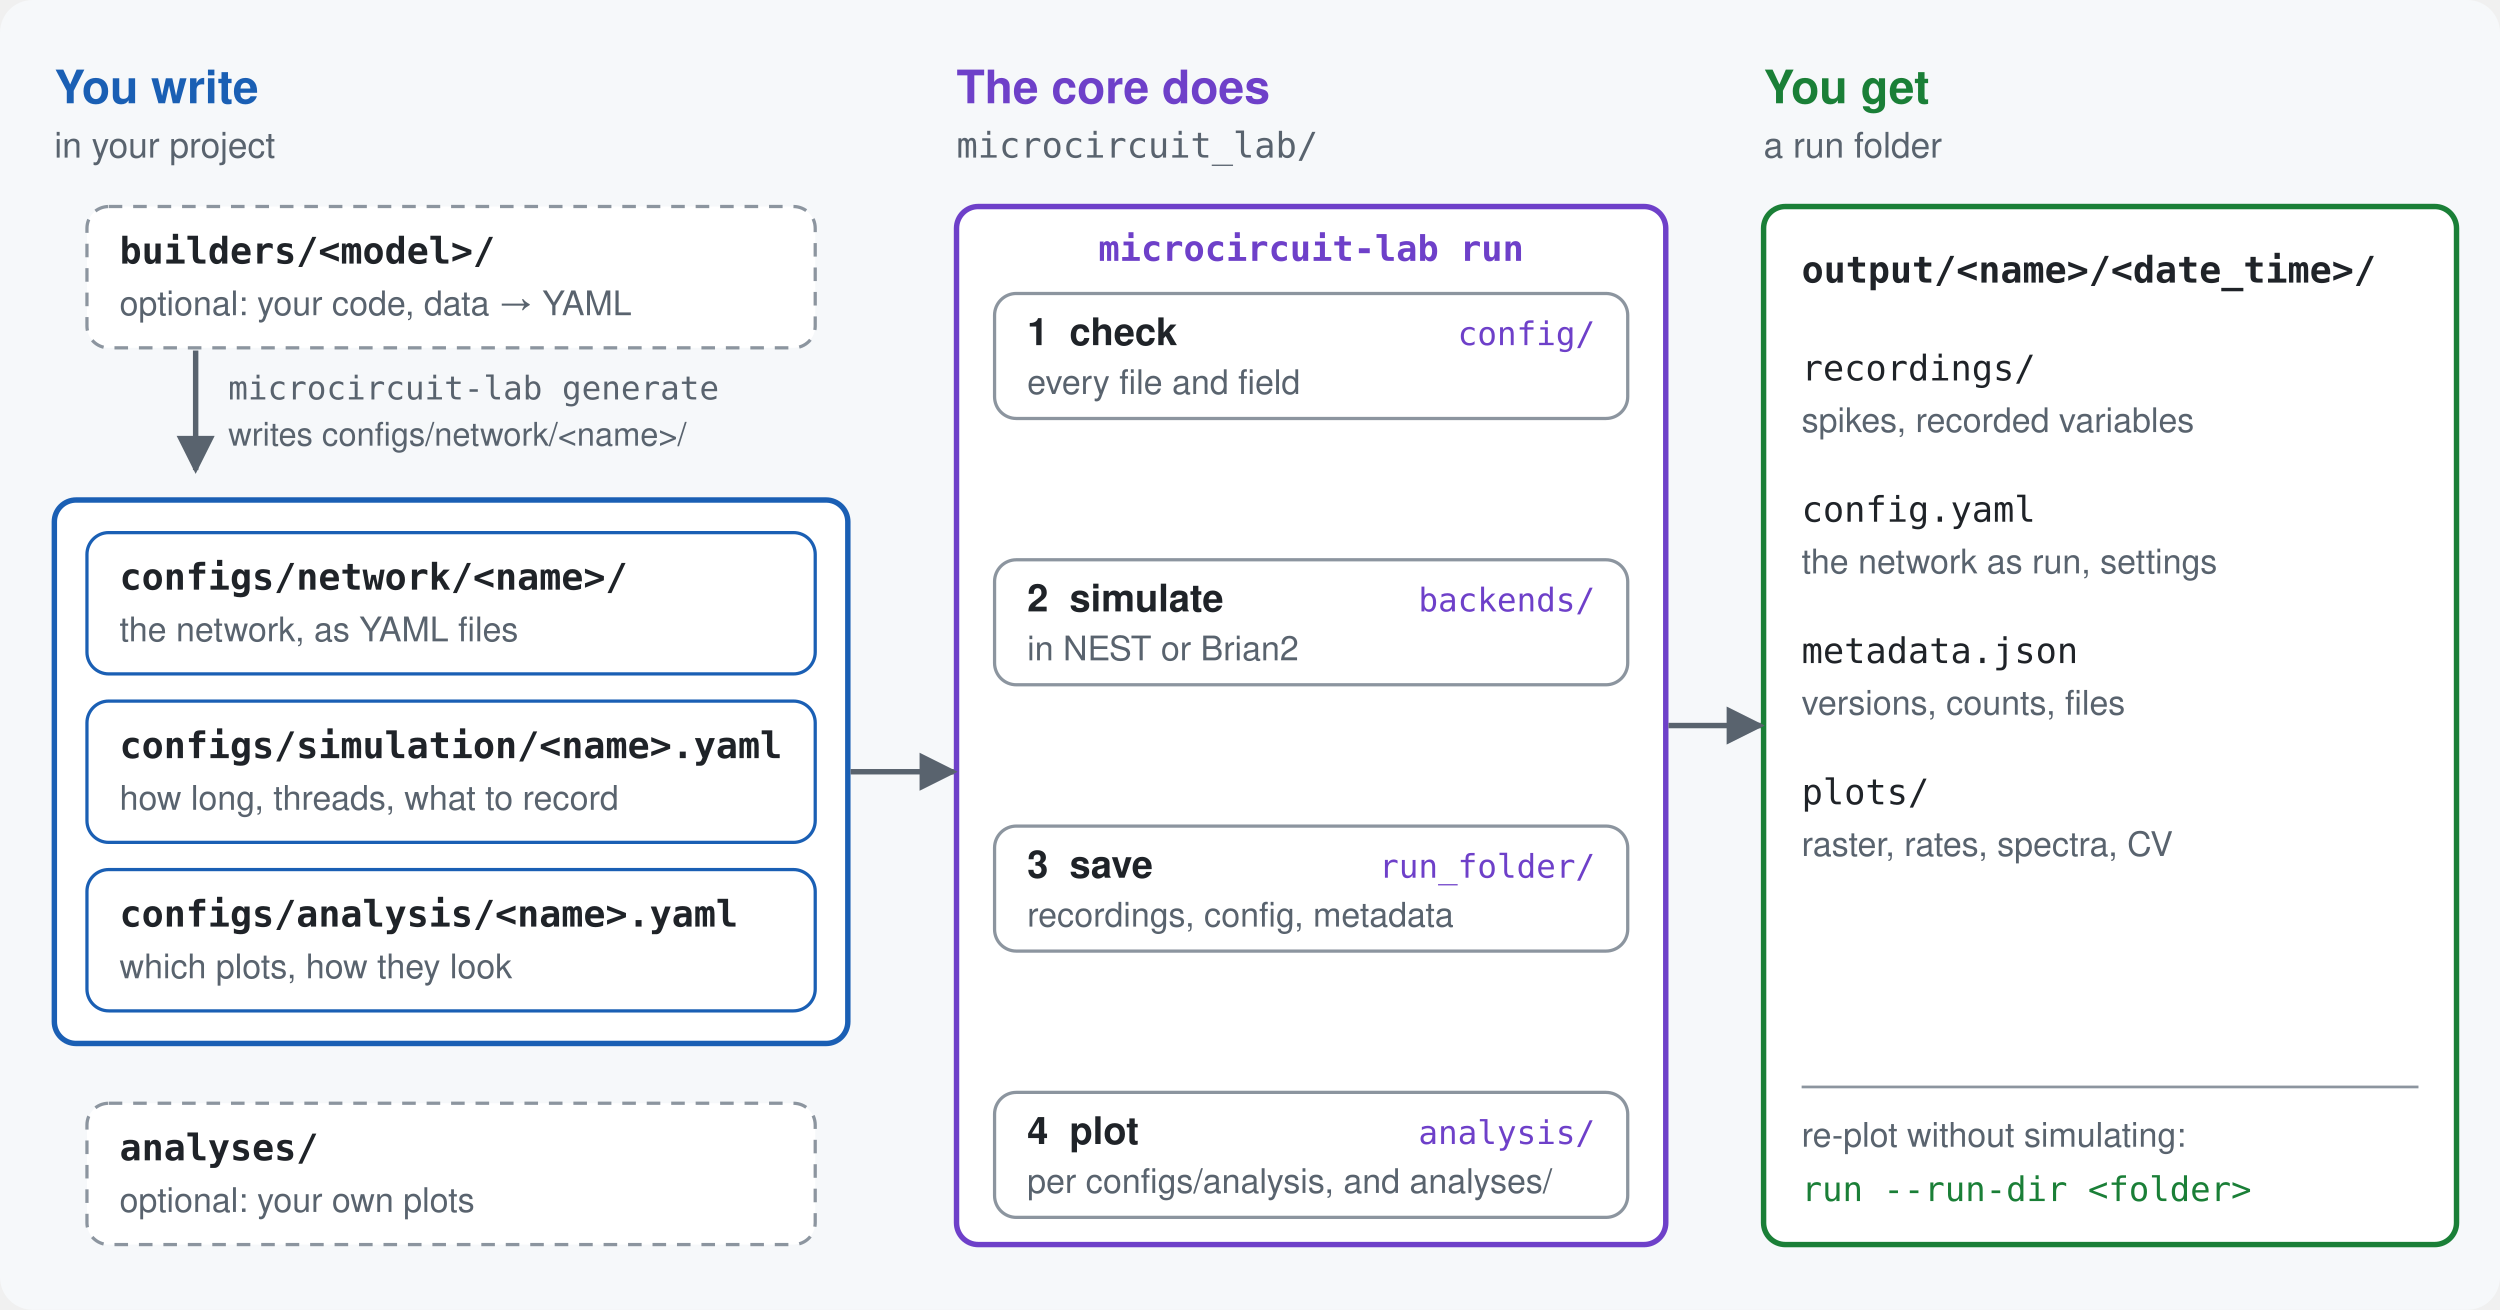
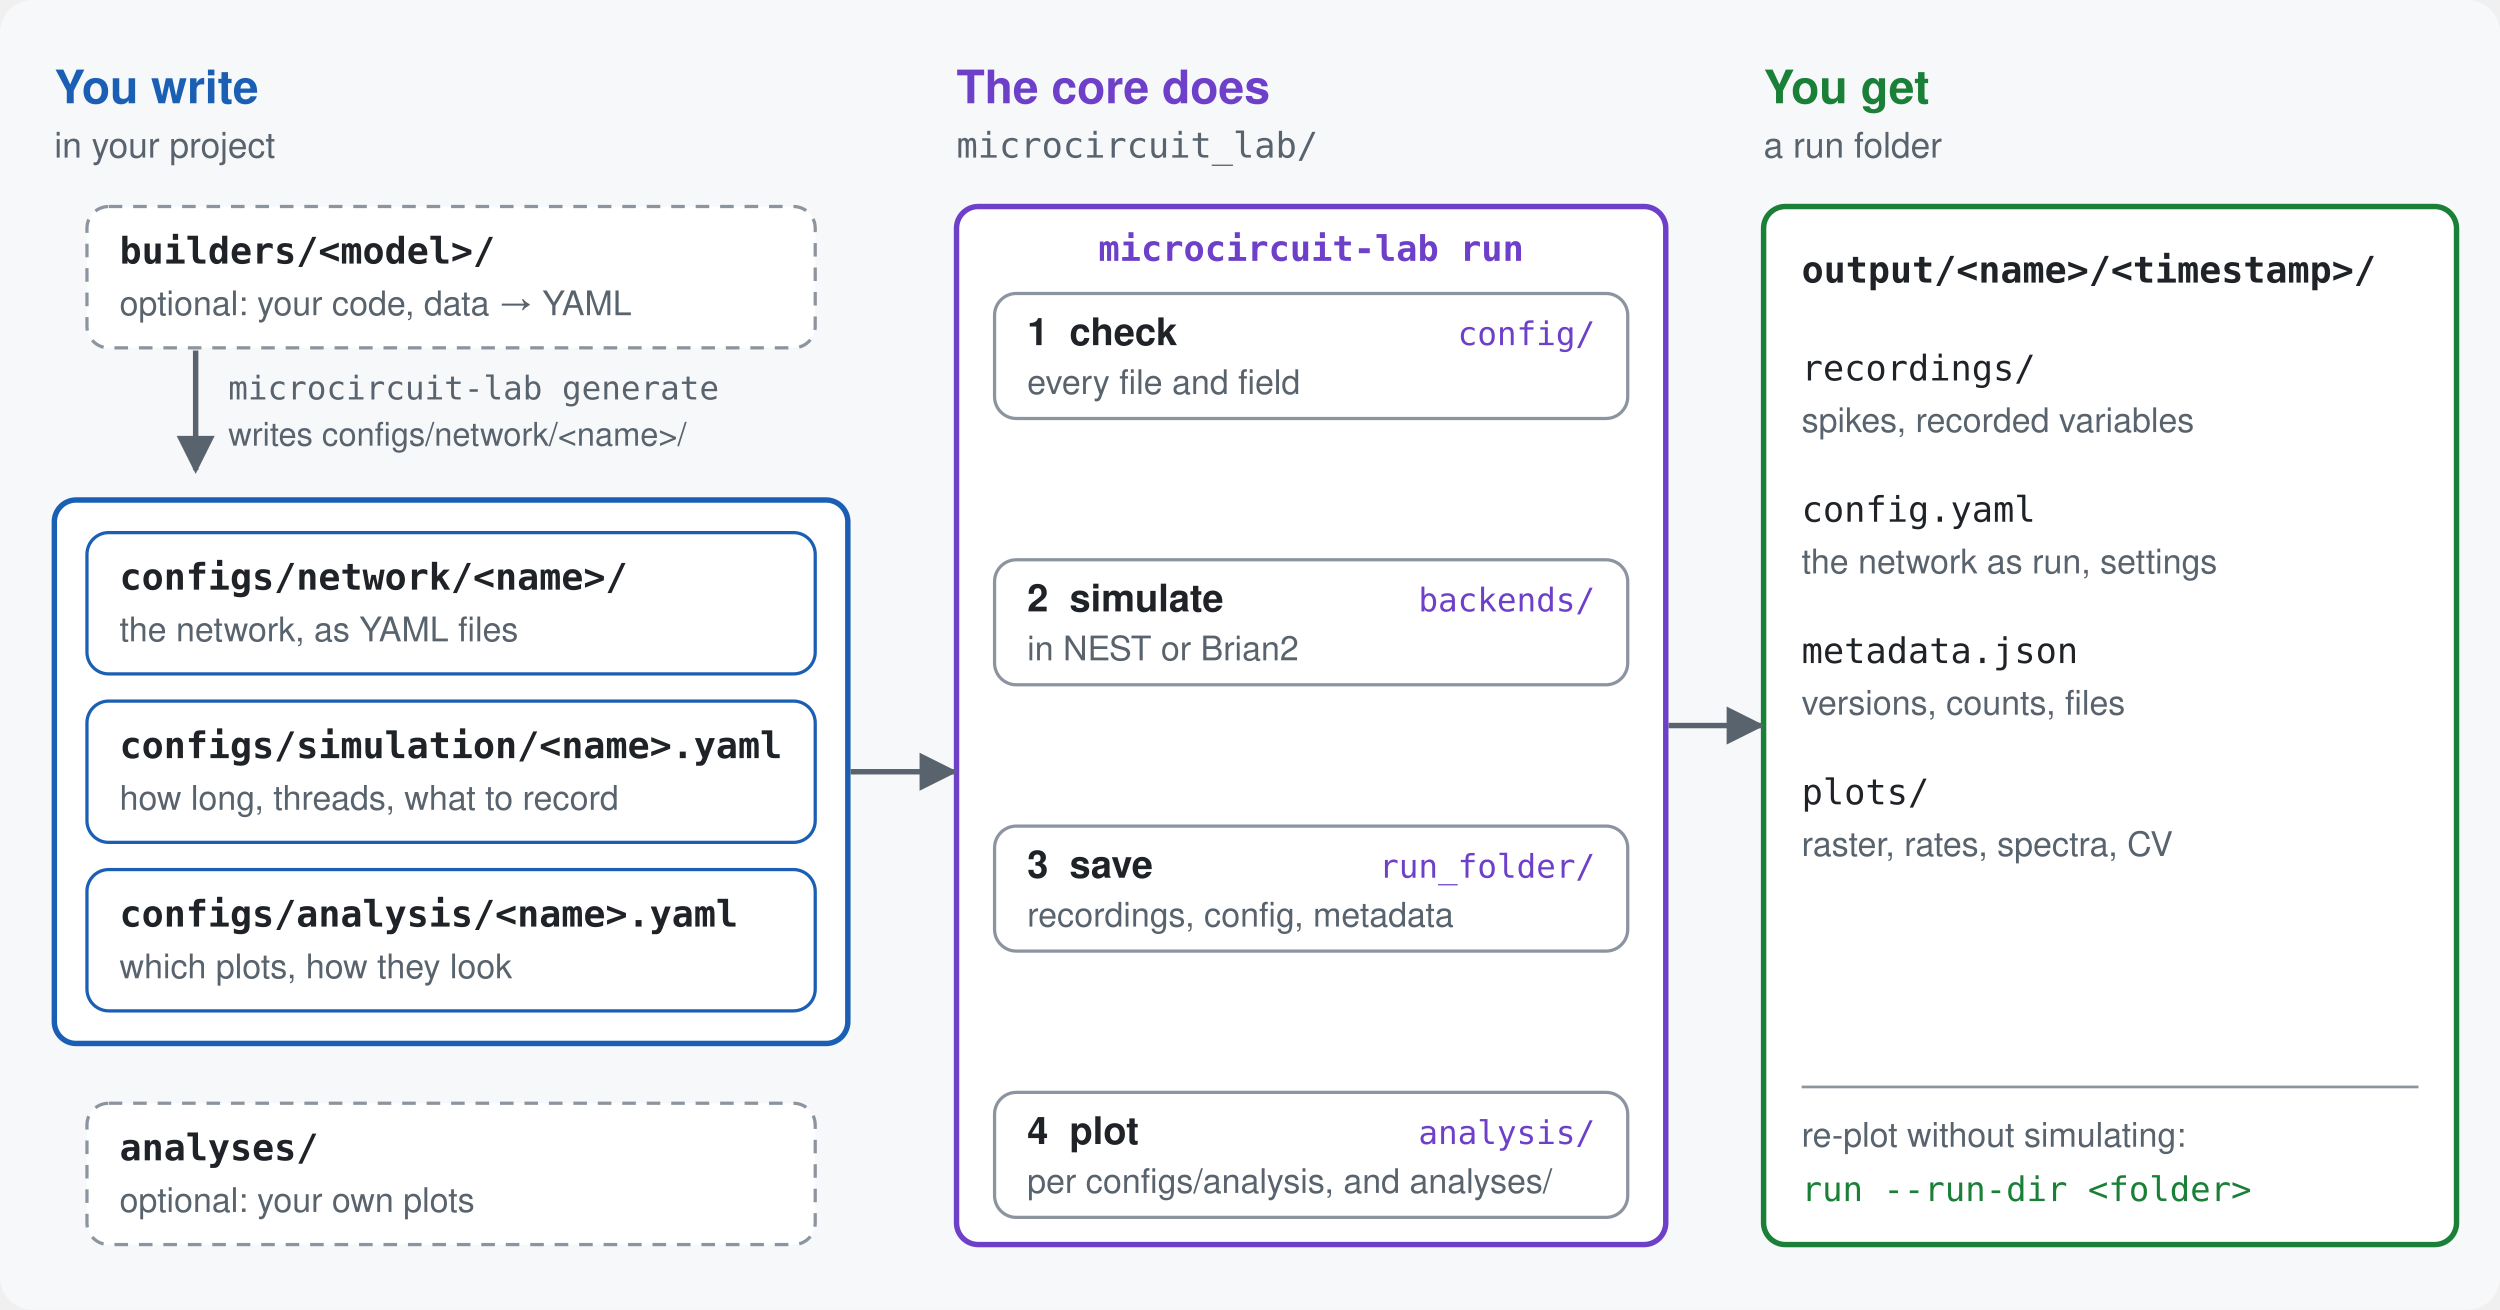
<svg xmlns="http://www.w3.org/2000/svg" width="920" height="482" viewBox="0 0 920 482" role="img" aria-label="What you write, what the core does when you run it, and what you get">
  <defs>
    <marker id="head" viewBox="0 0 10 10" refX="9" refY="5" markerWidth="7" markerHeight="7" orient="auto-start-reverse">
      <path d="M0 0 L10 5 L0 10 z" fill="#59636e" />
    </marker>
  </defs>
  <rect width="920" height="482" rx="12" fill="#f6f8fa" />
  <rect x="20" y="184" width="292" height="200" rx="8" fill="#ffffff" stroke="#1a5fb4" stroke-width="2" />
  <text x="20" y="38" font-family="-apple-system, 'Segoe UI', Helvetica, Arial, sans-serif" font-size="17" font-weight="700" fill="#1a5fb4" text-anchor="start" xml:space="preserve">You write</text>
  <text x="20" y="58" font-family="-apple-system, 'Segoe UI', Helvetica, Arial, sans-serif" font-size="13" font-weight="400" fill="#59636e" text-anchor="start" xml:space="preserve">in your project</text>
  <text x="352" y="38" font-family="-apple-system, 'Segoe UI', Helvetica, Arial, sans-serif" font-size="17" font-weight="700" fill="#6e40c9" text-anchor="start" xml:space="preserve">The core does</text>
  <text x="352" y="58" font-family="ui-monospace, SFMono-Regular, Menlo, Consolas, 'DejaVu Sans Mono', monospace" font-size="13" font-weight="400" fill="#59636e" text-anchor="start" xml:space="preserve">microcircuit_lab/</text>
  <text x="649" y="38" font-family="-apple-system, 'Segoe UI', Helvetica, Arial, sans-serif" font-size="17" font-weight="700" fill="#1a7f37" text-anchor="start" xml:space="preserve">You get</text>
  <text x="649" y="58" font-family="-apple-system, 'Segoe UI', Helvetica, Arial, sans-serif" font-size="13" font-weight="400" fill="#59636e" text-anchor="start" xml:space="preserve">a run folder</text>
  <rect x="32" y="76" width="268" height="52" rx="8" fill="#ffffff" stroke="#8c959f" stroke-width="1.2" stroke-dasharray="5 4" />
  <text x="44" y="97" font-family="ui-monospace, SFMono-Regular, Menlo, Consolas, 'DejaVu Sans Mono', monospace" font-size="13.5" font-weight="700" fill="#1f2328" text-anchor="start" xml:space="preserve">builders/&lt;model&gt;/</text>
  <text x="44" y="116" font-family="-apple-system, 'Segoe UI', Helvetica, Arial, sans-serif" font-size="12.5" font-weight="400" fill="#59636e" text-anchor="start" xml:space="preserve">optional: your code, data → YAML</text>
  <path d="M72 129 L72 173" stroke="#59636e" stroke-width="2" fill="none" marker-end="url(#head)" />
  <text x="84" y="147" font-family="ui-monospace, SFMono-Regular, Menlo, Consolas, 'DejaVu Sans Mono', monospace" font-size="12" font-weight="400" fill="#59636e" text-anchor="start" xml:space="preserve">microcircuit-lab generate</text>
  <text x="84" y="164" font-family="-apple-system, 'Segoe UI', Helvetica, Arial, sans-serif" font-size="12" font-weight="400" fill="#59636e" text-anchor="start" xml:space="preserve">writes configs/network/&lt;name&gt;/</text>
  <rect x="32" y="196" width="268" height="52" rx="8" fill="#ffffff" stroke="#1a5fb4" stroke-width="1.2" />
  <text x="44" y="217" font-family="ui-monospace, SFMono-Regular, Menlo, Consolas, 'DejaVu Sans Mono', monospace" font-size="13.5" font-weight="700" fill="#1f2328" text-anchor="start" xml:space="preserve">configs/network/&lt;name&gt;/</text>
  <text x="44" y="236" font-family="-apple-system, 'Segoe UI', Helvetica, Arial, sans-serif" font-size="12.5" font-weight="400" fill="#59636e" text-anchor="start" xml:space="preserve">the network, as YAML files</text>
  <rect x="32" y="258" width="268" height="52" rx="8" fill="#ffffff" stroke="#1a5fb4" stroke-width="1.2" />
  <text x="44" y="279" font-family="ui-monospace, SFMono-Regular, Menlo, Consolas, 'DejaVu Sans Mono', monospace" font-size="13.5" font-weight="700" fill="#1f2328" text-anchor="start" xml:space="preserve">configs/simulation/&lt;name&gt;.yaml</text>
  <text x="44" y="298" font-family="-apple-system, 'Segoe UI', Helvetica, Arial, sans-serif" font-size="12.5" font-weight="400" fill="#59636e" text-anchor="start" xml:space="preserve">how long, threads, what to record</text>
  <rect x="32" y="320" width="268" height="52" rx="8" fill="#ffffff" stroke="#1a5fb4" stroke-width="1.2" />
  <text x="44" y="341" font-family="ui-monospace, SFMono-Regular, Menlo, Consolas, 'DejaVu Sans Mono', monospace" font-size="13.5" font-weight="700" fill="#1f2328" text-anchor="start" xml:space="preserve">configs/analysis/&lt;name&gt;.yaml</text>
  <text x="44" y="360" font-family="-apple-system, 'Segoe UI', Helvetica, Arial, sans-serif" font-size="12.5" font-weight="400" fill="#59636e" text-anchor="start" xml:space="preserve">which plots, how they look</text>
  <rect x="32" y="406" width="268" height="52" rx="8" fill="#ffffff" stroke="#8c959f" stroke-width="1.2" stroke-dasharray="5 4" />
  <text x="44" y="427" font-family="ui-monospace, SFMono-Regular, Menlo, Consolas, 'DejaVu Sans Mono', monospace" font-size="13.5" font-weight="700" fill="#1f2328" text-anchor="start" xml:space="preserve">analyses/</text>
  <text x="44" y="446" font-family="-apple-system, 'Segoe UI', Helvetica, Arial, sans-serif" font-size="12.5" font-weight="400" fill="#59636e" text-anchor="start" xml:space="preserve">optional: your own plots</text>
  <rect x="352" y="76" width="261" height="382" rx="8" fill="#ffffff" stroke="#6e40c9" stroke-width="2" />
  <text x="482.5" y="96" font-family="ui-monospace, SFMono-Regular, Menlo, Consolas, 'DejaVu Sans Mono', monospace" font-size="13" font-weight="700" fill="#6e40c9" text-anchor="middle" xml:space="preserve">microcircuit-lab run</text>
  <rect x="366" y="108" width="233" height="46" rx="8" fill="#ffffff" stroke="#8c959f" stroke-width="1.2" />
  <text x="378" y="127" font-family="-apple-system, 'Segoe UI', Helvetica, Arial, sans-serif" font-size="14" font-weight="700" fill="#1f2328" text-anchor="start" xml:space="preserve">1  check</text>
  <text x="587" y="127" font-family="ui-monospace, SFMono-Regular, Menlo, Consolas, 'DejaVu Sans Mono', monospace" font-size="12" font-weight="400" fill="#6e40c9" text-anchor="end" xml:space="preserve">config/</text>
  <text x="378" y="145" font-family="-apple-system, 'Segoe UI', Helvetica, Arial, sans-serif" font-size="12.5" font-weight="400" fill="#59636e" text-anchor="start" xml:space="preserve">every file and field</text>
  <rect x="366" y="206" width="233" height="46" rx="8" fill="#ffffff" stroke="#8c959f" stroke-width="1.2" />
  <text x="378" y="225" font-family="-apple-system, 'Segoe UI', Helvetica, Arial, sans-serif" font-size="14" font-weight="700" fill="#1f2328" text-anchor="start" xml:space="preserve">2  simulate</text>
  <text x="587" y="225" font-family="ui-monospace, SFMono-Regular, Menlo, Consolas, 'DejaVu Sans Mono', monospace" font-size="12" font-weight="400" fill="#6e40c9" text-anchor="end" xml:space="preserve">backends/</text>
  <text x="378" y="243" font-family="-apple-system, 'Segoe UI', Helvetica, Arial, sans-serif" font-size="12.5" font-weight="400" fill="#59636e" text-anchor="start" xml:space="preserve">in NEST or Brian2</text>
  <rect x="366" y="304" width="233" height="46" rx="8" fill="#ffffff" stroke="#8c959f" stroke-width="1.2" />
  <text x="378" y="323" font-family="-apple-system, 'Segoe UI', Helvetica, Arial, sans-serif" font-size="14" font-weight="700" fill="#1f2328" text-anchor="start" xml:space="preserve">3  save</text>
  <text x="587" y="323" font-family="ui-monospace, SFMono-Regular, Menlo, Consolas, 'DejaVu Sans Mono', monospace" font-size="12" font-weight="400" fill="#6e40c9" text-anchor="end" xml:space="preserve">run_folder/</text>
  <text x="378" y="341" font-family="-apple-system, 'Segoe UI', Helvetica, Arial, sans-serif" font-size="12.5" font-weight="400" fill="#59636e" text-anchor="start" xml:space="preserve">recordings, config, metadata</text>
  <rect x="366" y="402" width="233" height="46" rx="8" fill="#ffffff" stroke="#8c959f" stroke-width="1.2" />
  <text x="378" y="421" font-family="-apple-system, 'Segoe UI', Helvetica, Arial, sans-serif" font-size="14" font-weight="700" fill="#1f2328" text-anchor="start" xml:space="preserve">4  plot</text>
  <text x="587" y="421" font-family="ui-monospace, SFMono-Regular, Menlo, Consolas, 'DejaVu Sans Mono', monospace" font-size="12" font-weight="400" fill="#6e40c9" text-anchor="end" xml:space="preserve">analysis/</text>
  <text x="378" y="439" font-family="-apple-system, 'Segoe UI', Helvetica, Arial, sans-serif" font-size="12.5" font-weight="400" fill="#59636e" text-anchor="start" xml:space="preserve">per configs/analysis, and analyses/</text>
  <path d="M313 284 L351 284" stroke="#59636e" stroke-width="2" fill="none" marker-end="url(#head)" />
  <rect x="649" y="76" width="255" height="382" rx="8" fill="#ffffff" stroke="#1a7f37" stroke-width="2" />
-   <text x="663" y="104" font-family="ui-monospace, SFMono-Regular, Menlo, Consolas, 'DejaVu Sans Mono', monospace" font-size="13.5" font-weight="700" fill="#1f2328" text-anchor="start" xml:space="preserve">output/&lt;name&gt;/&lt;date_time&gt;/</text>
+   <text x="663" y="104" font-family="ui-monospace, SFMono-Regular, Menlo, Consolas, 'DejaVu Sans Mono', monospace" font-size="13.5" font-weight="700" fill="#1f2328" text-anchor="start" xml:space="preserve">output/&lt;name&gt;/&lt;timestamp&gt;/</text>
  <text x="663" y="140" font-family="ui-monospace, SFMono-Regular, Menlo, Consolas, 'DejaVu Sans Mono', monospace" font-size="13" font-weight="400" fill="#1f2328" text-anchor="start" xml:space="preserve">recordings/</text>
  <text x="663" y="159" font-family="-apple-system, 'Segoe UI', Helvetica, Arial, sans-serif" font-size="12.5" font-weight="400" fill="#59636e" text-anchor="start" xml:space="preserve">spikes, recorded variables</text>
  <text x="663" y="192" font-family="ui-monospace, SFMono-Regular, Menlo, Consolas, 'DejaVu Sans Mono', monospace" font-size="13" font-weight="400" fill="#1f2328" text-anchor="start" xml:space="preserve">config.yaml</text>
  <text x="663" y="211" font-family="-apple-system, 'Segoe UI', Helvetica, Arial, sans-serif" font-size="12.5" font-weight="400" fill="#59636e" text-anchor="start" xml:space="preserve">the network as run, settings</text>
  <text x="663" y="244" font-family="ui-monospace, SFMono-Regular, Menlo, Consolas, 'DejaVu Sans Mono', monospace" font-size="13" font-weight="400" fill="#1f2328" text-anchor="start" xml:space="preserve">metadata.json</text>
  <text x="663" y="263" font-family="-apple-system, 'Segoe UI', Helvetica, Arial, sans-serif" font-size="12.5" font-weight="400" fill="#59636e" text-anchor="start" xml:space="preserve">versions, counts, files</text>
  <text x="663" y="296" font-family="ui-monospace, SFMono-Regular, Menlo, Consolas, 'DejaVu Sans Mono', monospace" font-size="13" font-weight="400" fill="#1f2328" text-anchor="start" xml:space="preserve">plots/</text>
  <text x="663" y="315" font-family="-apple-system, 'Segoe UI', Helvetica, Arial, sans-serif" font-size="12.5" font-weight="400" fill="#59636e" text-anchor="start" xml:space="preserve">raster, rates, spectra, CV</text>
  <path d="M663 400h227" stroke="#8c959f" stroke-width="1" />
  <text x="663" y="422" font-family="-apple-system, 'Segoe UI', Helvetica, Arial, sans-serif" font-size="12.5" font-weight="400" fill="#59636e" text-anchor="start" xml:space="preserve">re-plot without simulating:</text>
  <text x="663" y="442" font-family="ui-monospace, SFMono-Regular, Menlo, Consolas, 'DejaVu Sans Mono', monospace" font-size="12.5" font-weight="400" fill="#1a7f37" text-anchor="start" xml:space="preserve">run --run-dir &lt;folder&gt;</text>
  <path d="M614 267 L648 267" stroke="#59636e" stroke-width="2" fill="none" marker-end="url(#head)" />
</svg>
